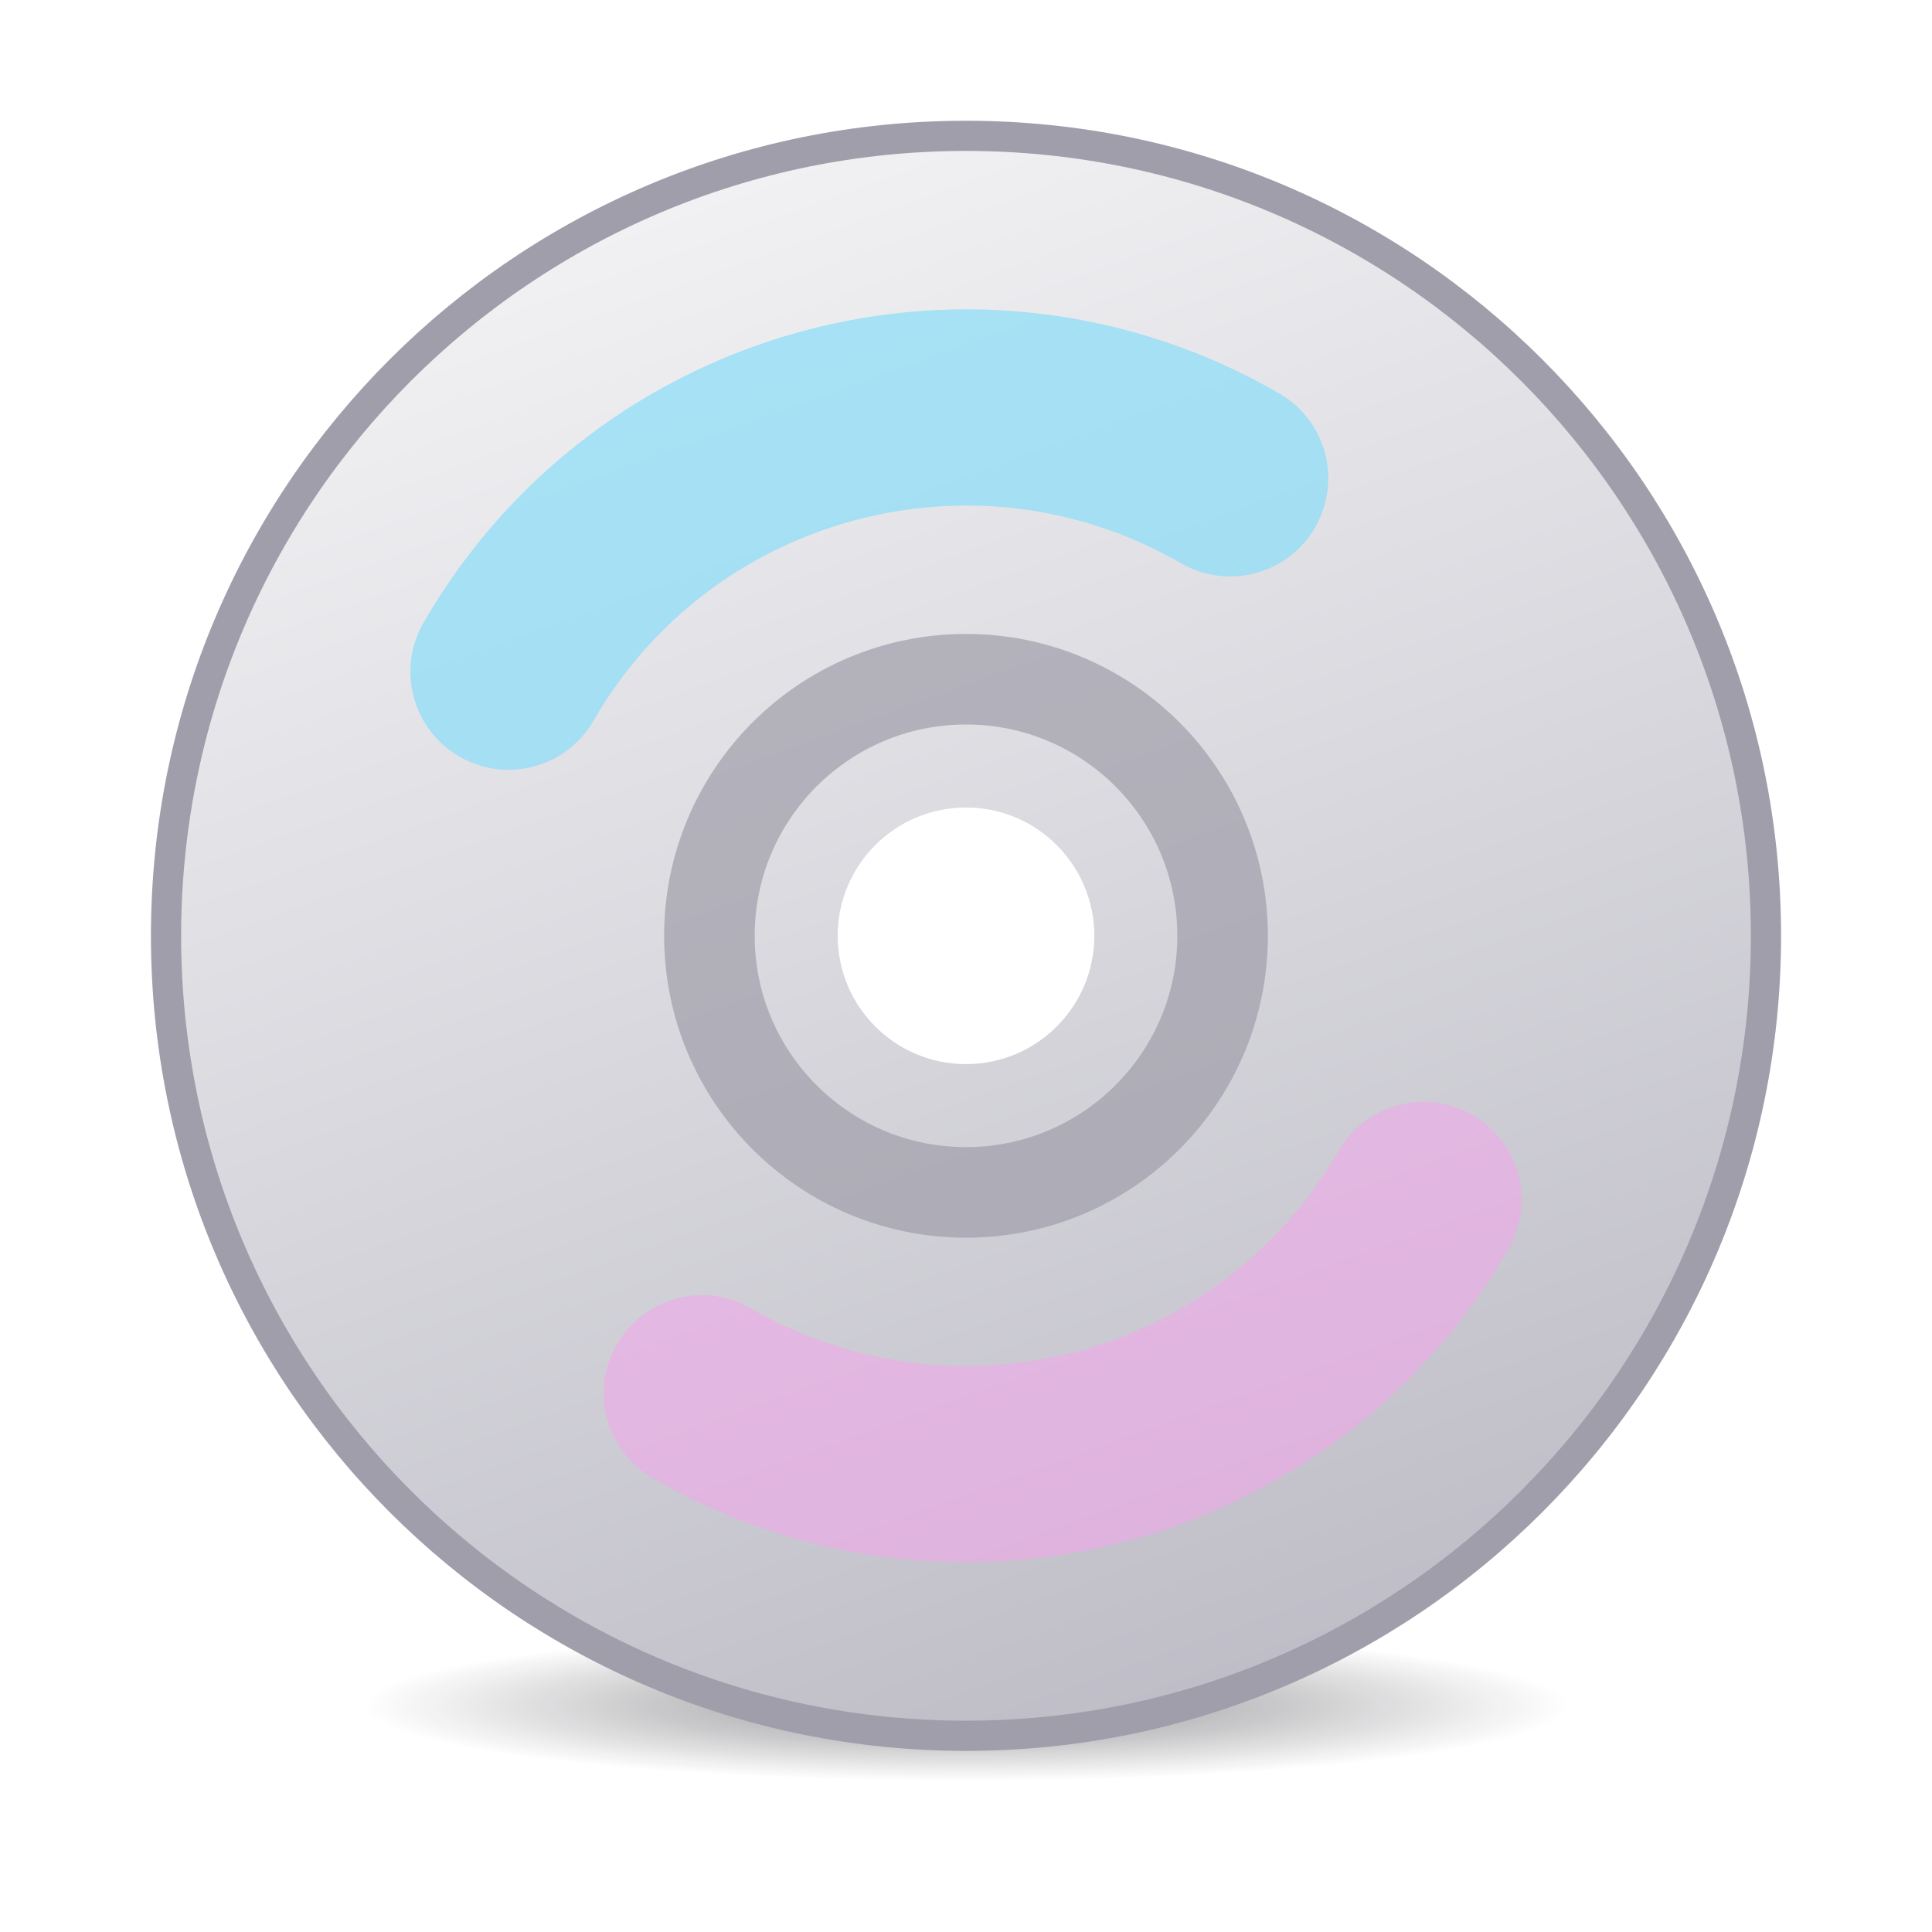
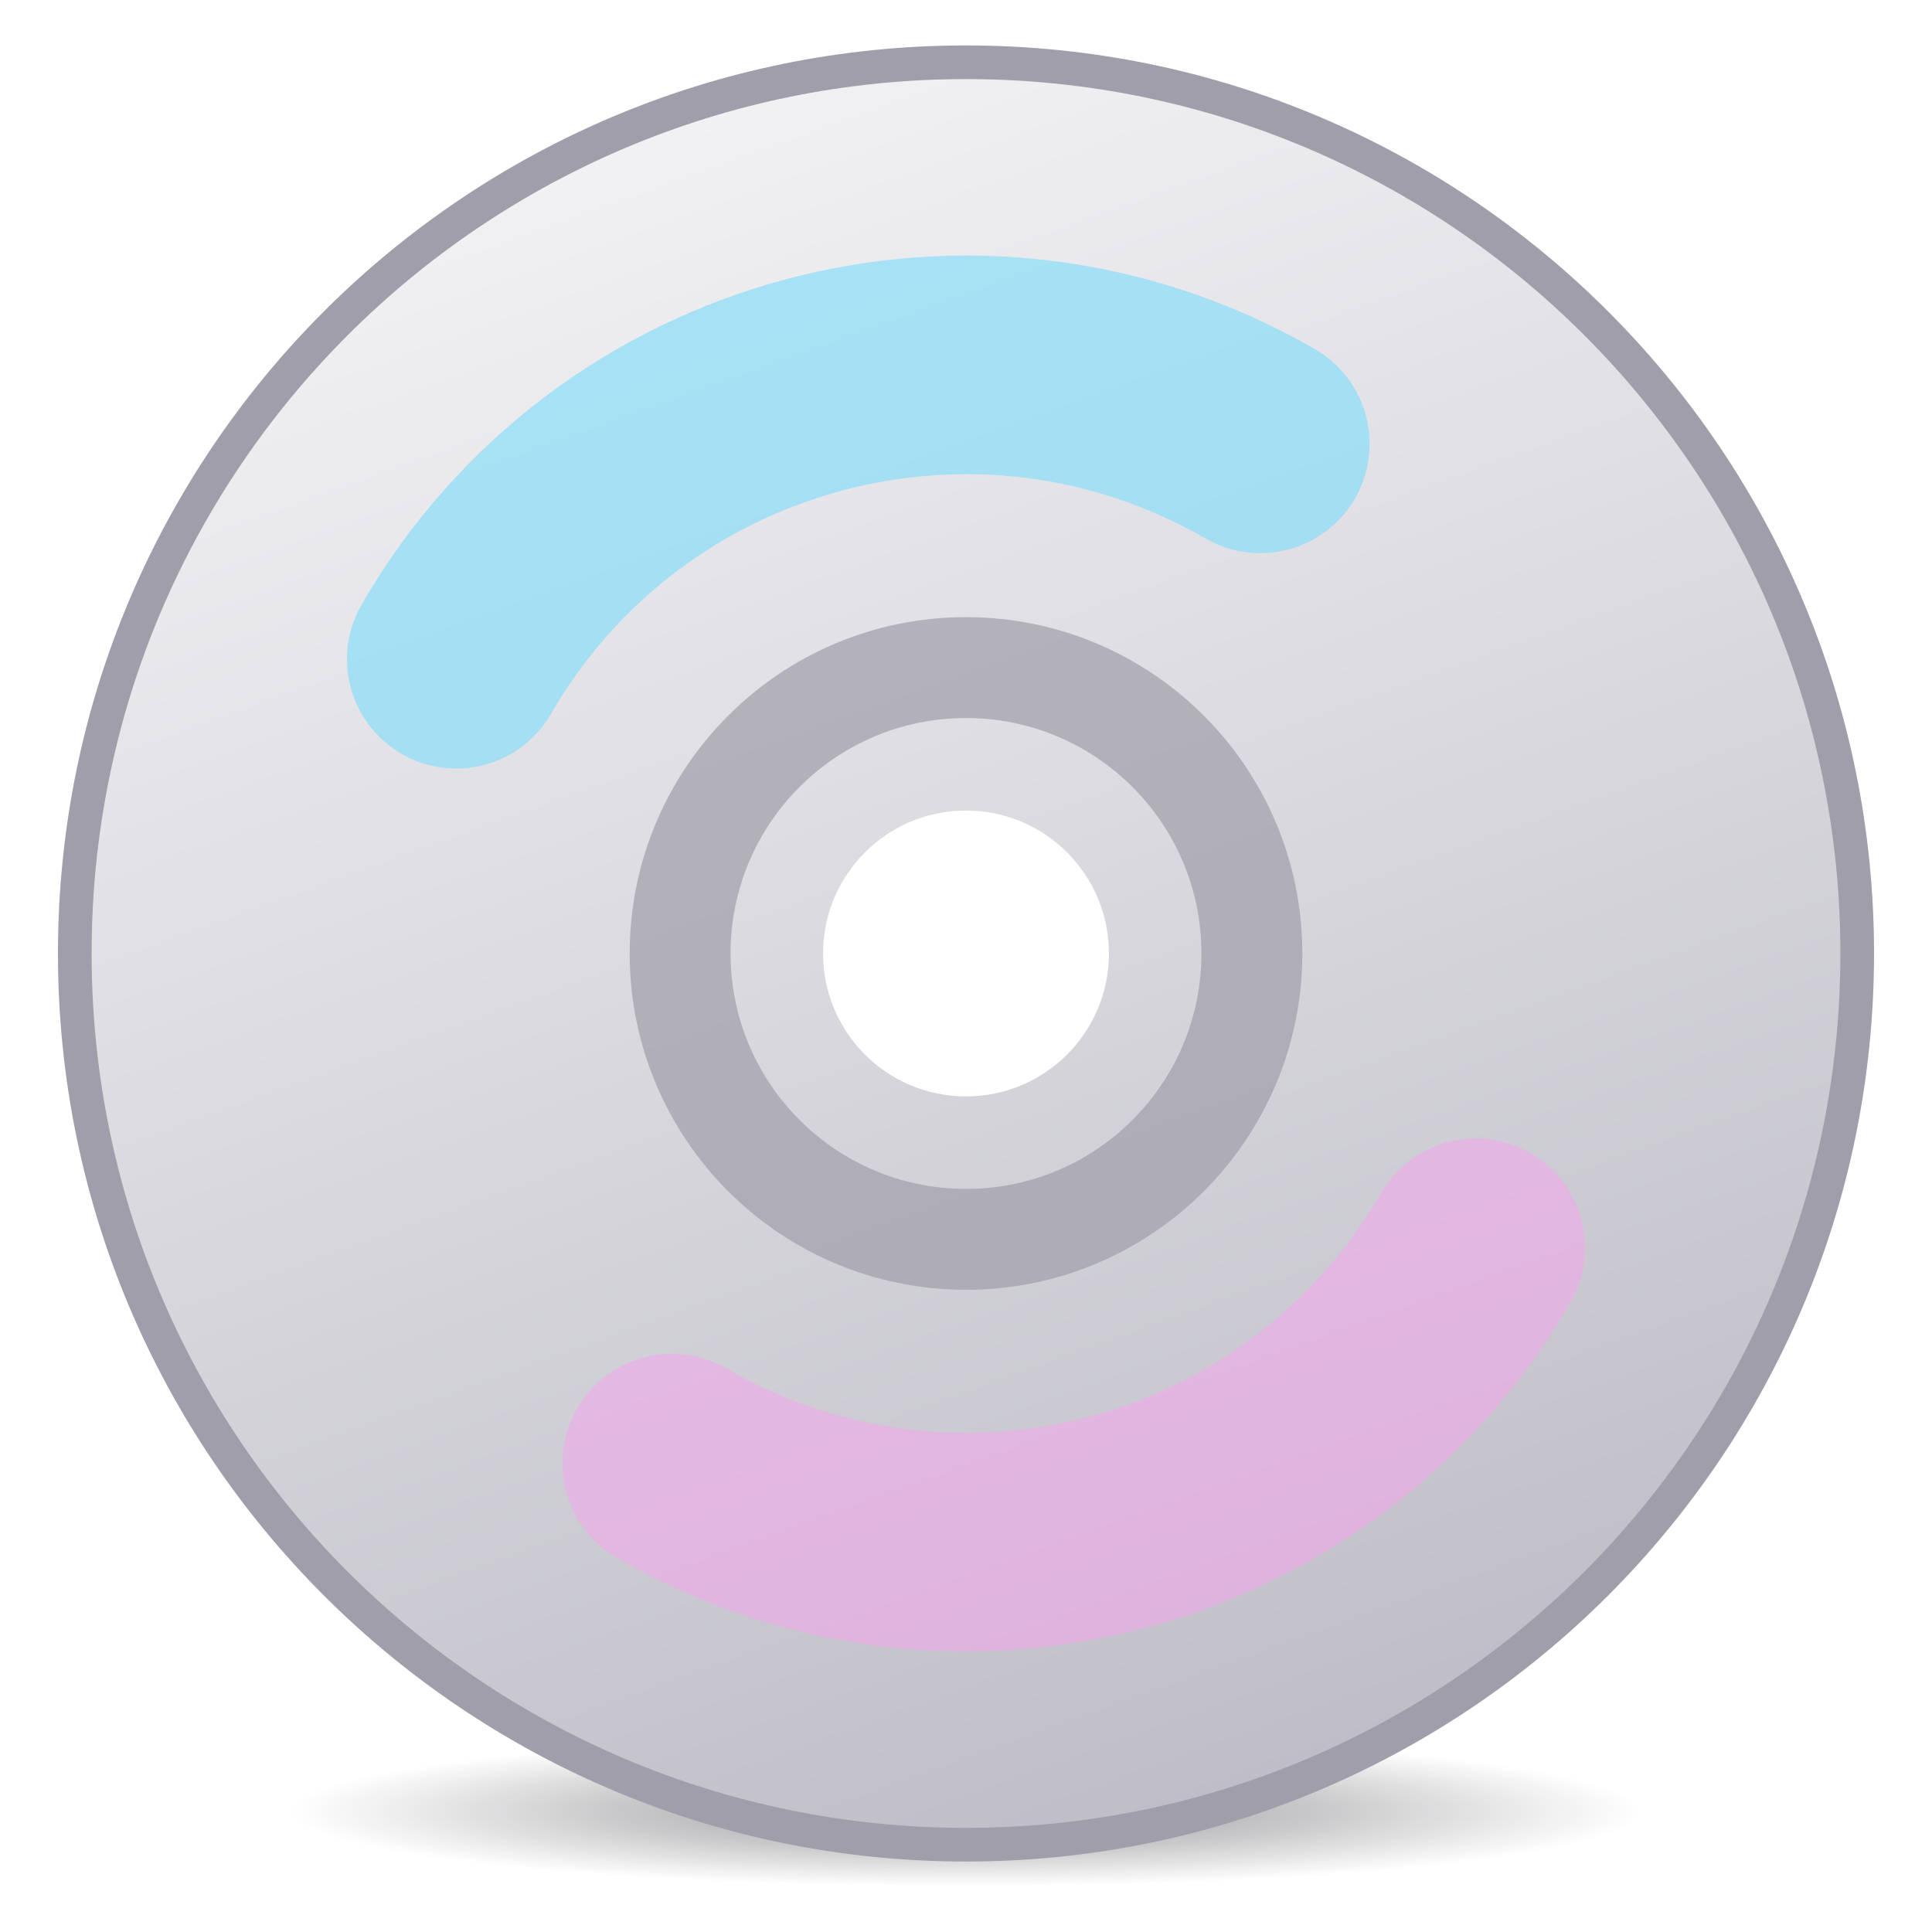
<svg xmlns="http://www.w3.org/2000/svg" width="256" height="256" viewBox="0 0 256 256">
  <defs>
-     <radialGradient id="media-optical-shadow" gradientUnits="userSpaceOnUse" cx="0" cy="0" r="1" gradientTransform="translate(128 226) scale(80 10)">
+     <radialGradient id="media-optical-shadow" gradientUnits="userSpaceOnUse" cx="0" cy="0" r="1" gradientTransform="translate(128 239.98) scale(89.13 10)">
      <stop offset="0" stop-color="#0B0A12" stop-opacity="0.42" />
      <stop offset="0.5" stop-color="#0B0A12" stop-opacity="0.23" />
      <stop offset="1" stop-color="#0B0A12" stop-opacity="0" />
    </radialGradient>
-     <linearGradient id="media-optical-metal-body" gradientUnits="userSpaceOnUse" x1="89.84" y1="18" x2="166.16" y2="230">
+     <linearGradient id="media-optical-metal-body" gradientUnits="userSpaceOnUse" x1="85.49" y1="8.25" x2="170.51" y2="244.43">
      <stop offset="0" stop-color="#F3F3F5" />
      <stop offset="1" stop-color="#BDBCC6" />
    </linearGradient>
  </defs>
-   <path d="M48 226A80 10 0 1 1 208 226A80 10 0 1 1 48 226Z" fill="url(#media-optical-shadow)" />
-   <path d="M22 124A106 106 0 1 1 234 124A106 106 0 1 1 22 124ZM111 124A17 17 0 1 1 145 124A17 17 0 1 1 111 124Z" fill="url(#media-optical-metal-body)" fill-rule="evenodd" />
-   <path d="M67.38 89A70 70 0 0 1 163 63.38" fill="none" stroke="#8FDDF7" stroke-width="26" stroke-linecap="round" stroke-linejoin="round" opacity="0.75" />
-   <path d="M188.62 159A70 70 0 0 1 93 184.62" fill="none" stroke="#F0A8E9" stroke-width="26" stroke-linecap="round" stroke-linejoin="round" opacity="0.6" />
-   <path d="M94 124A34 34 0 1 1 162 124A34 34 0 1 1 94 124Z" fill="none" stroke="#9F9EAA" stroke-width="12" stroke-linecap="round" stroke-linejoin="round" opacity="0.7" />
-   <path d="M22 124A106 106 0 1 1 234 124A106 106 0 1 1 22 124Z" fill="none" stroke="#9F9EAA" stroke-width="4" stroke-linecap="round" stroke-linejoin="round" />
+   <path d="M38.87 239.98A89.13 10 0 1 1 217.13 239.98A89.13 10 0 1 1 38.87 239.98Z" fill="url(#media-optical-shadow)" />
+   <path d="M9.91 126.34A118.09 118.09 0 1 1 246.09 126.34A118.09 118.09 0 1 1 9.91 126.34ZM109.06 126.34A18.94 18.94 0 1 1 146.94 126.34A18.94 18.94 0 1 1 109.06 126.34Z" fill="url(#media-optical-metal-body)" fill-rule="evenodd" />
+   <path d="M60.46 87.35A77.99 77.99 0 0 1 166.99 58.81" fill="none" stroke="#8FDDF7" stroke-width="28.97" stroke-linecap="round" stroke-linejoin="round" opacity="0.75" />
+   <path d="M195.54 165.33A77.99 77.99 0 0 1 89.01 193.88" fill="none" stroke="#F0A8E9" stroke-width="28.97" stroke-linecap="round" stroke-linejoin="round" opacity="0.6" />
+   <path d="M90.12 126.34A37.88 37.88 0 1 1 165.88 126.34A37.88 37.88 0 1 1 90.12 126.34Z" fill="none" stroke="#9F9EAA" stroke-width="13.37" stroke-linecap="round" stroke-linejoin="round" opacity="0.7" />
+   <path d="M9.91 126.34A118.09 118.09 0 1 1 246.09 126.34A118.09 118.09 0 1 1 9.91 126.34Z" fill="none" stroke="#9F9EAA" stroke-width="4.46" stroke-linecap="round" stroke-linejoin="round" />
</svg>
